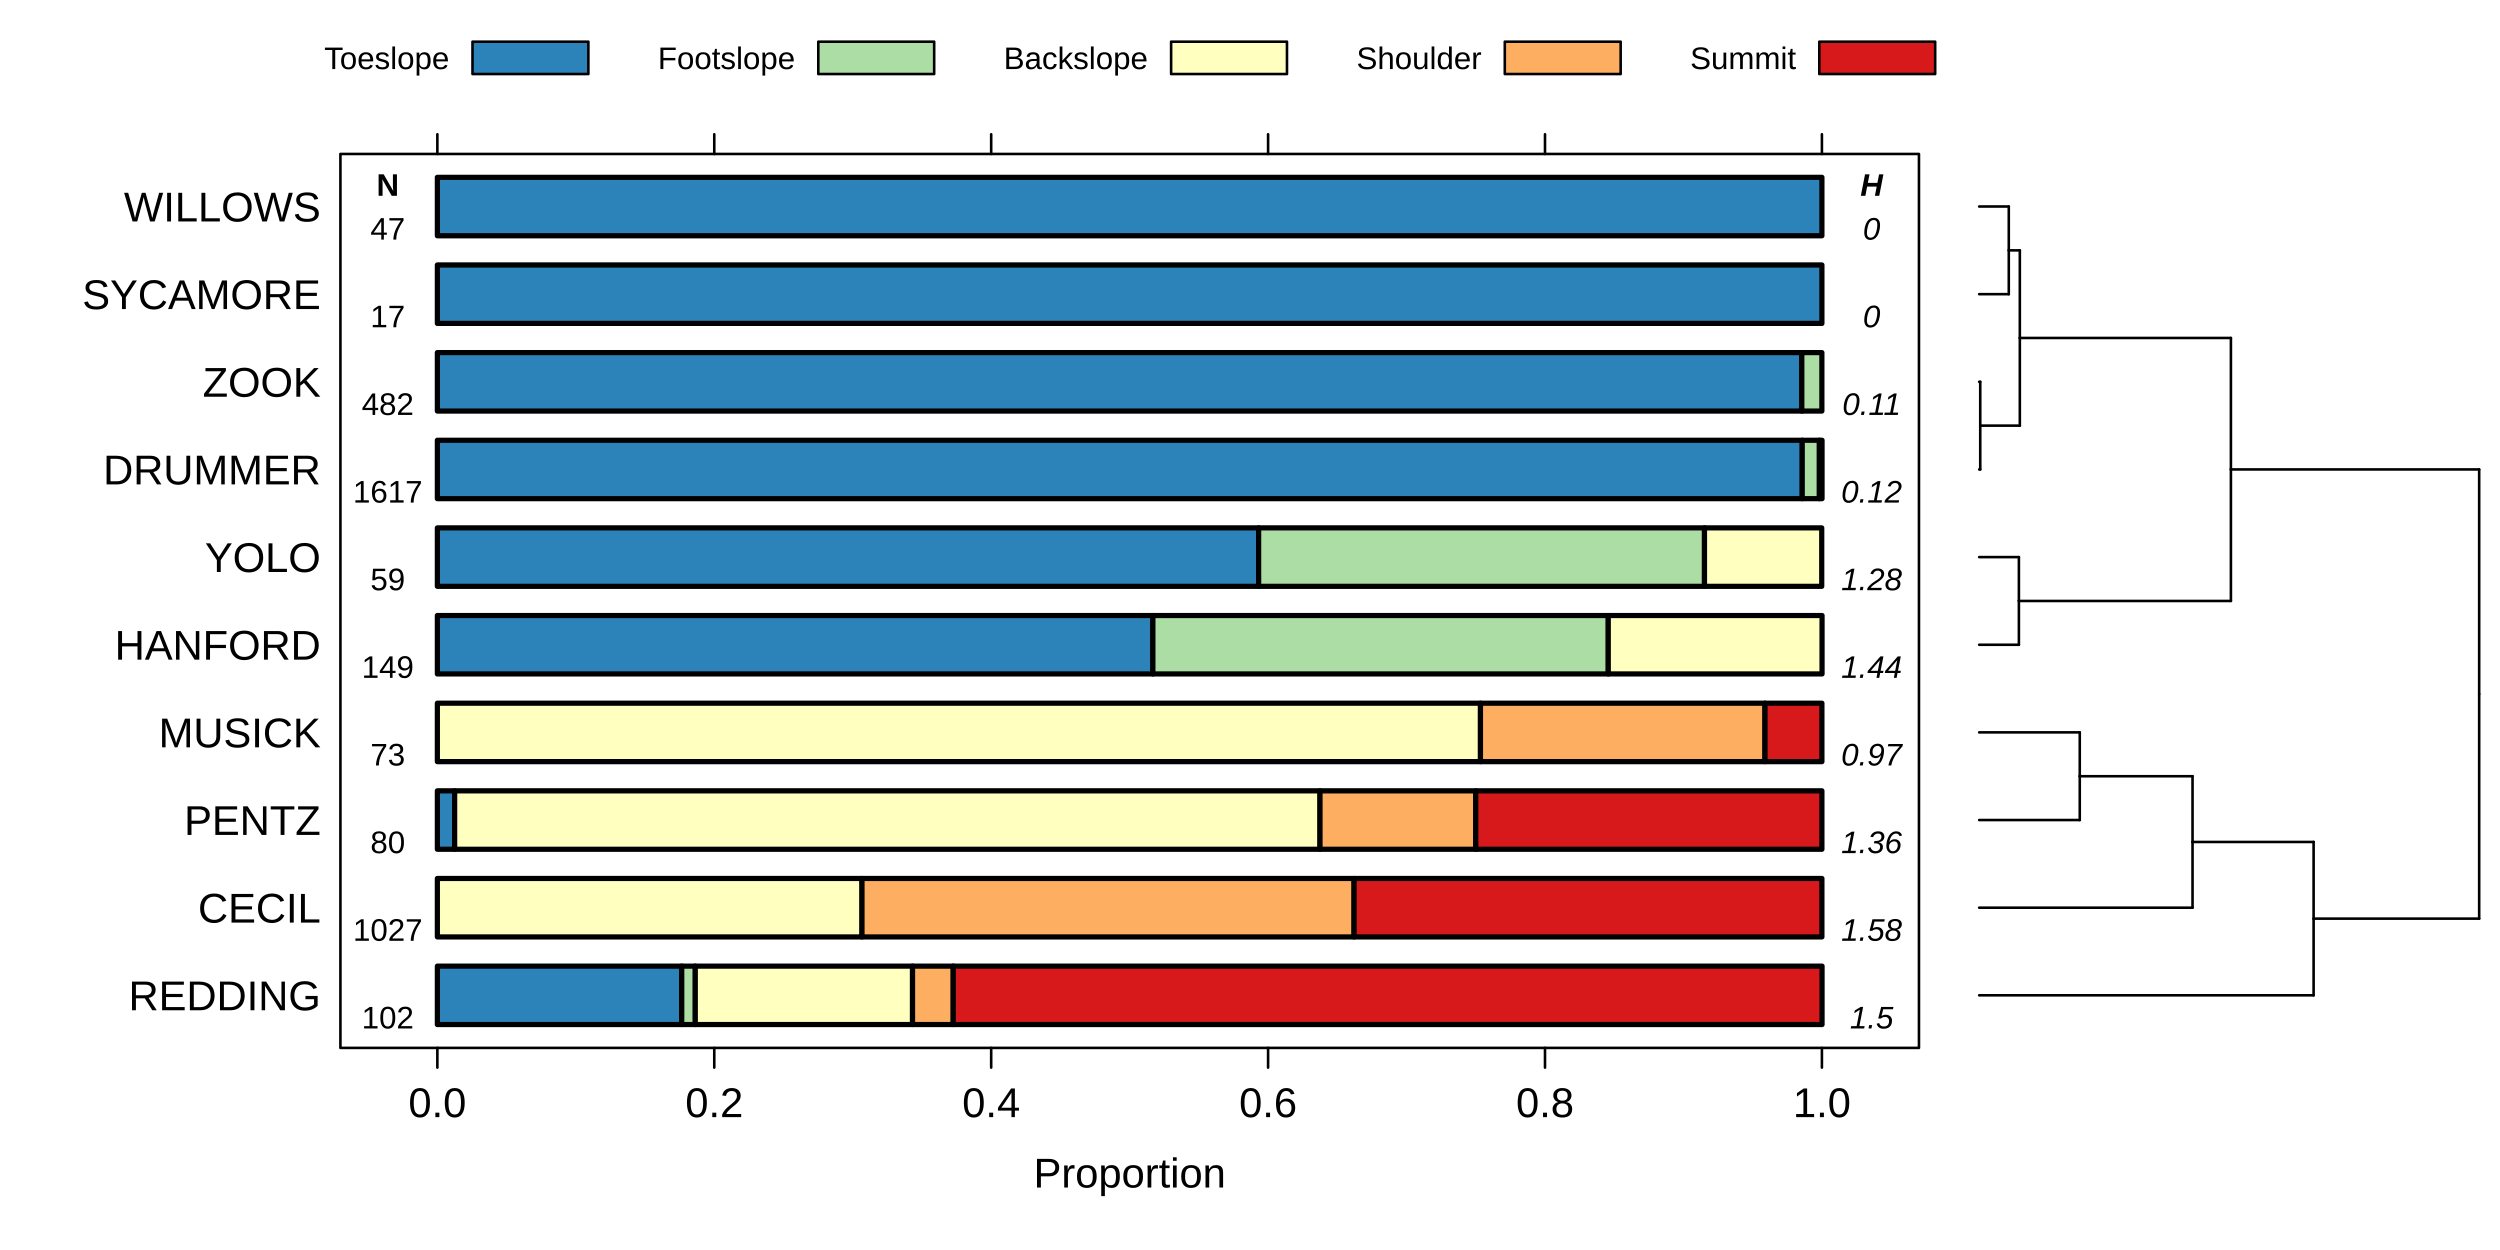
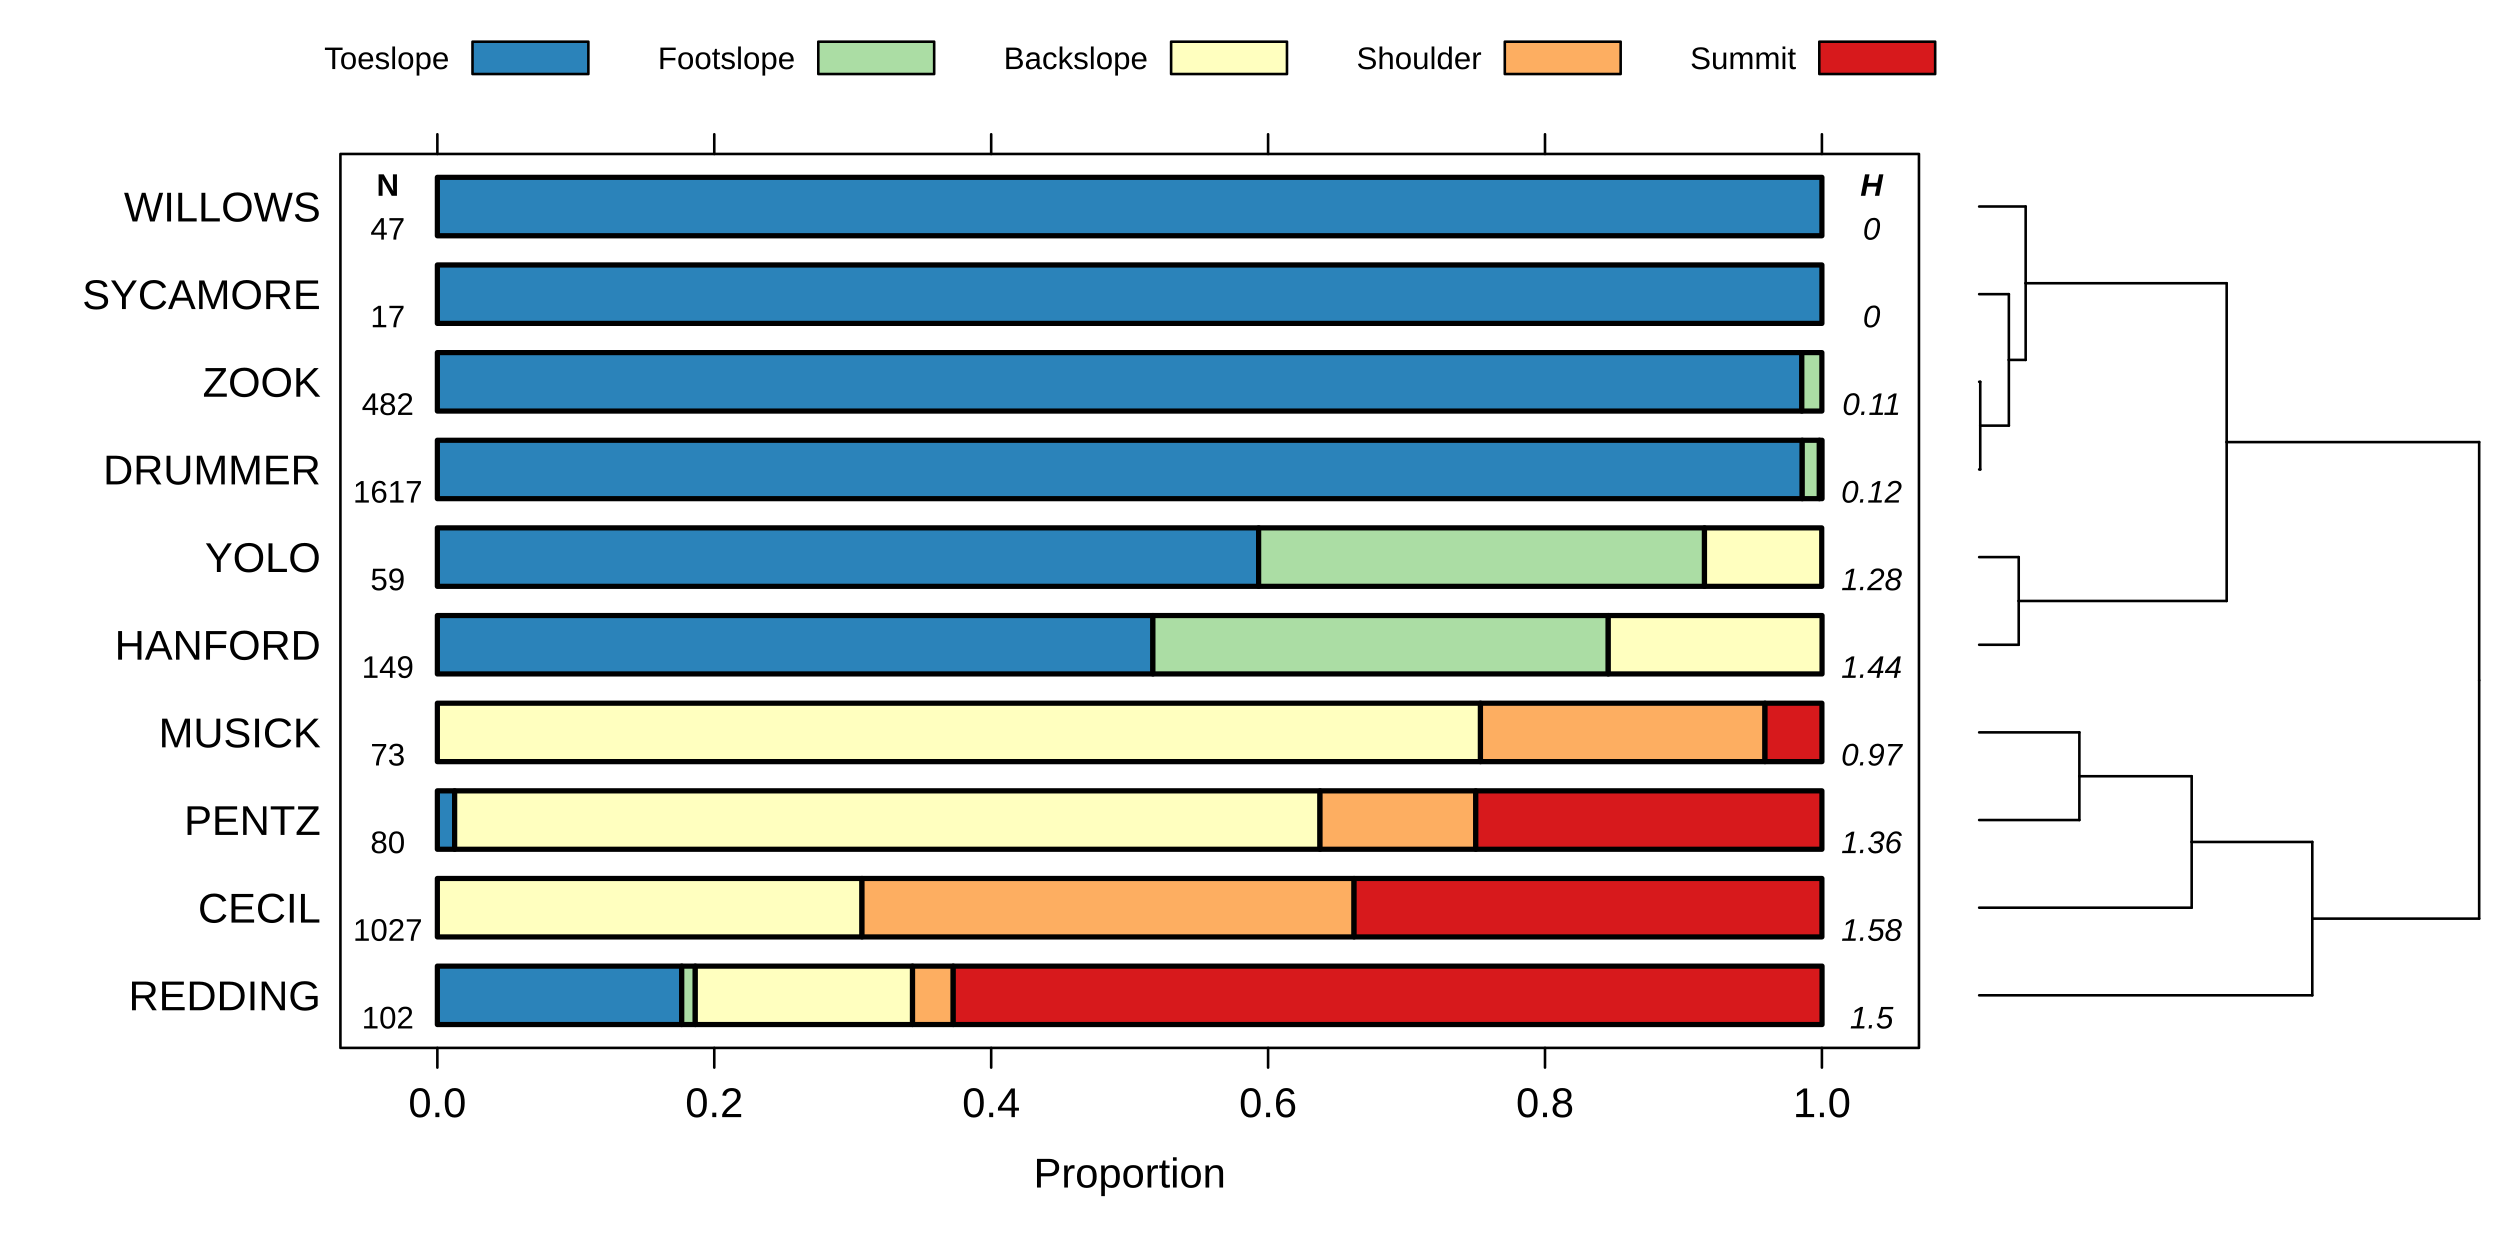
<svg xmlns="http://www.w3.org/2000/svg" class="svglite" width="720.00pt" height="360.00pt" viewBox="0 0 720.00 360.00">
  <defs>
    <style type="text/css">
    .svglite line, .svglite polyline, .svglite polygon, .svglite path, .svglite rect, .svglite circle {
      fill: none;
      stroke: #000000;
      stroke-linecap: round;
      stroke-linejoin: round;
      stroke-miterlimit: 10.00;
    }
    .svglite text {
      white-space: pre;
    }
  </style>
  </defs>
  <rect width="100%" height="100%" style="stroke: none; fill: #FFFFFF;" />
  <defs>
    <clipPath id="cpMC4wMHw3MjAuMDB8MC4wMHwzNjAuMDA=">
      <rect x="0.00" y="0.00" width="720.00" height="360.00" />
    </clipPath>
  </defs>
  <g clip-path="url(#cpMC4wMHw3MjAuMDB8MC4wMHwzNjAuMDA=)">
    <rect x="0.00" y="0.00" width="720.00" height="360.00" style="stroke-width: 0.75; stroke: none;" />
    <text x="325.35" y="342.00" text-anchor="middle" style="font-size: 12.00px; font-family: &quot;Arial&quot;;" textLength="55.37px" lengthAdjust="spacingAndGlyphs">Proportion</text>
  </g>
  <defs>
    <clipPath id="cpOTguMDR8NTUyLjY2fDQ0LjM0fDMwMS44MA==">
      <rect x="98.04" y="44.34" width="454.62" height="257.46" />
    </clipPath>
  </defs>
  <g clip-path="url(#cpOTguMDR8NTUyLjY2fDQ0LjM0fDMwMS44MA==)">
</g>
  <g clip-path="url(#cpMC4wMHw3MjAuMDB8MC4wMHwzNjAuMDA=)">
    <line x1="125.96" y1="44.34" x2="125.96" y2="38.67" style="stroke-width: 0.75;" />
    <line x1="205.71" y1="44.34" x2="205.71" y2="38.67" style="stroke-width: 0.75;" />
    <line x1="285.46" y1="44.34" x2="285.46" y2="38.67" style="stroke-width: 0.75;" />
    <line x1="365.21" y1="44.34" x2="365.21" y2="38.67" style="stroke-width: 0.75;" />
    <line x1="444.96" y1="44.34" x2="444.96" y2="38.67" style="stroke-width: 0.75;" />
    <line x1="524.71" y1="44.34" x2="524.71" y2="38.67" style="stroke-width: 0.75;" />
    <text x="92.37" y="290.95" text-anchor="end" style="font-size: 12.00px; font-family: &quot;Arial&quot;;" textLength="55.35px" lengthAdjust="spacingAndGlyphs">REDDING</text>
    <text x="92.37" y="265.71" text-anchor="end" style="font-size: 12.00px; font-family: &quot;Arial&quot;;" textLength="35.35px" lengthAdjust="spacingAndGlyphs">CECIL</text>
    <text x="92.37" y="240.47" text-anchor="end" style="font-size: 12.00px; font-family: &quot;Arial&quot;;" textLength="39.34px" lengthAdjust="spacingAndGlyphs">PENTZ</text>
    <text x="92.37" y="215.23" text-anchor="end" style="font-size: 12.00px; font-family: &quot;Arial&quot;;" textLength="46.68px" lengthAdjust="spacingAndGlyphs">MUSICK</text>
    <text x="92.37" y="189.99" text-anchor="end" style="font-size: 12.00px; font-family: &quot;Arial&quot;;" textLength="59.35px" lengthAdjust="spacingAndGlyphs">HANFORD</text>
    <text x="92.37" y="164.74" text-anchor="end" style="font-size: 12.00px; font-family: &quot;Arial&quot;;" textLength="33.36px" lengthAdjust="spacingAndGlyphs">YOLO</text>
    <text x="92.37" y="139.50" text-anchor="end" style="font-size: 12.00px; font-family: &quot;Arial&quot;;" textLength="62.68px" lengthAdjust="spacingAndGlyphs">DRUMMER</text>
    <text x="92.37" y="114.26" text-anchor="end" style="font-size: 12.00px; font-family: &quot;Arial&quot;;" textLength="34.01px" lengthAdjust="spacingAndGlyphs">ZOOK</text>
    <text x="92.37" y="89.02" text-anchor="end" style="font-size: 12.00px; font-family: &quot;Arial&quot;;" textLength="68.70px" lengthAdjust="spacingAndGlyphs">SYCAMORE</text>
    <text x="92.37" y="63.78" text-anchor="end" style="font-size: 12.00px; font-family: &quot;Arial&quot;;" textLength="56.68px" lengthAdjust="spacingAndGlyphs">WILLOWS</text>
    <line x1="125.96" y1="301.80" x2="125.96" y2="307.47" style="stroke-width: 0.75;" />
    <line x1="205.71" y1="301.80" x2="205.71" y2="307.47" style="stroke-width: 0.75;" />
    <line x1="285.46" y1="301.80" x2="285.46" y2="307.47" style="stroke-width: 0.75;" />
    <line x1="365.21" y1="301.80" x2="365.21" y2="307.47" style="stroke-width: 0.75;" />
    <line x1="444.96" y1="301.80" x2="444.96" y2="307.47" style="stroke-width: 0.75;" />
    <line x1="524.71" y1="301.80" x2="524.71" y2="307.47" style="stroke-width: 0.75;" />
    <text x="125.96" y="321.73" text-anchor="middle" style="font-size: 12.00px; font-family: &quot;Arial&quot;;" textLength="16.68px" lengthAdjust="spacingAndGlyphs">0.0</text>
    <text x="205.71" y="321.73" text-anchor="middle" style="font-size: 12.00px; font-family: &quot;Arial&quot;;" textLength="16.68px" lengthAdjust="spacingAndGlyphs">0.2</text>
    <text x="285.46" y="321.73" text-anchor="middle" style="font-size: 12.00px; font-family: &quot;Arial&quot;;" textLength="16.68px" lengthAdjust="spacingAndGlyphs">0.4</text>
    <text x="365.21" y="321.73" text-anchor="middle" style="font-size: 12.00px; font-family: &quot;Arial&quot;;" textLength="16.68px" lengthAdjust="spacingAndGlyphs">0.6</text>
    <text x="444.96" y="321.73" text-anchor="middle" style="font-size: 12.00px; font-family: &quot;Arial&quot;;" textLength="16.68px" lengthAdjust="spacingAndGlyphs">0.8</text>
    <text x="524.71" y="321.73" text-anchor="middle" style="font-size: 12.00px; font-family: &quot;Arial&quot;;" textLength="16.68px" lengthAdjust="spacingAndGlyphs">1.0</text>
  </g>
  <g clip-path="url(#cpOTguMDR8NTUyLjY2fDQ0LjM0fDMwMS44MA==)">
    <rect x="125.96" y="253.00" width="122.30" height="16.83" style="stroke-width: 1.50; fill: #FFFFBF;" />
    <rect x="248.25" y="253.00" width="141.72" height="16.83" style="stroke-width: 1.50; fill: #FDAE61;" />
    <rect x="389.97" y="253.00" width="134.74" height="16.83" style="stroke-width: 1.50; fill: #D7191C;" />
    <rect x="125.96" y="126.79" width="393.09" height="16.83" style="stroke-width: 1.50; fill: #2B83BA;" />
    <rect x="519.04" y="126.79" width="4.94" height="16.83" style="stroke-width: 1.50; fill: #ABDDA4;" />
    <rect x="523.99" y="126.79" width="0.76" height="16.83" style="stroke-width: 1.50; fill: #D7191C;" />
    <rect x="125.96" y="177.27" width="206.07" height="16.83" style="stroke-width: 1.50; fill: #2B83BA;" />
    <rect x="332.03" y="177.27" width="131.15" height="16.83" style="stroke-width: 1.50; fill: #ABDDA4;" />
    <rect x="463.18" y="177.27" width="61.57" height="16.83" style="stroke-width: 1.50; fill: #FFFFBF;" />
    <rect x="125.96" y="202.52" width="300.42" height="16.83" style="stroke-width: 1.50; fill: #FFFFBF;" />
    <rect x="426.37" y="202.52" width="81.94" height="16.83" style="stroke-width: 1.50; fill: #FDAE61;" />
    <rect x="508.32" y="202.52" width="16.39" height="16.83" style="stroke-width: 1.50; fill: #D7191C;" />
    <rect x="125.96" y="227.76" width="4.98" height="16.83" style="stroke-width: 1.50; fill: #2B83BA;" />
    <rect x="130.94" y="227.76" width="249.22" height="16.83" style="stroke-width: 1.50; fill: #FFFFBF;" />
    <rect x="380.16" y="227.76" width="44.86" height="16.83" style="stroke-width: 1.50; fill: #FDAE61;" />
    <rect x="425.02" y="227.76" width="99.69" height="16.83" style="stroke-width: 1.50; fill: #D7191C;" />
    <rect x="125.96" y="278.24" width="70.38" height="16.83" style="stroke-width: 1.50; fill: #2B83BA;" />
    <rect x="196.34" y="278.24" width="3.91" height="16.83" style="stroke-width: 1.50; fill: #ABDDA4;" />
    <rect x="200.24" y="278.24" width="62.56" height="16.83" style="stroke-width: 1.50; fill: #FFFFBF;" />
    <rect x="262.81" y="278.24" width="11.72" height="16.83" style="stroke-width: 1.50; fill: #FDAE61;" />
    <rect x="274.53" y="278.24" width="250.22" height="16.83" style="stroke-width: 1.50; fill: #D7191C;" />
    <rect x="125.96" y="76.31" width="398.75" height="16.83" style="stroke-width: 1.50; fill: #2B83BA;" />
    <rect x="125.96" y="51.07" width="398.75" height="16.83" style="stroke-width: 1.50; fill: #2B83BA;" />
    <rect x="125.96" y="152.03" width="236.54" height="16.83" style="stroke-width: 1.50; fill: #2B83BA;" />
    <rect x="362.49" y="152.03" width="128.40" height="16.83" style="stroke-width: 1.50; fill: #ABDDA4;" />
    <rect x="490.89" y="152.03" width="33.77" height="16.83" style="stroke-width: 1.50; fill: #FFFFBF;" />
    <rect x="125.96" y="101.55" width="392.97" height="16.83" style="stroke-width: 1.50; fill: #2B83BA;" />
    <rect x="518.92" y="101.55" width="5.78" height="16.83" style="stroke-width: 1.50; fill: #ABDDA4;" />
    <text x="111.68" y="296.19" text-anchor="middle" style="font-size: 9.00px; font-family: &quot;Arial&quot;;" textLength="15.01px" lengthAdjust="spacingAndGlyphs">102</text>
    <text x="111.68" y="270.94" text-anchor="middle" style="font-size: 9.00px; font-family: &quot;Arial&quot;;" textLength="20.02px" lengthAdjust="spacingAndGlyphs">1027</text>
    <text x="111.68" y="245.70" text-anchor="middle" style="font-size: 9.00px; font-family: &quot;Arial&quot;;" textLength="10.01px" lengthAdjust="spacingAndGlyphs">80</text>
    <text x="111.68" y="220.46" text-anchor="middle" style="font-size: 9.00px; font-family: &quot;Arial&quot;;" textLength="10.01px" lengthAdjust="spacingAndGlyphs">73</text>
    <text x="111.68" y="195.22" text-anchor="middle" style="font-size: 9.00px; font-family: &quot;Arial&quot;;" textLength="15.01px" lengthAdjust="spacingAndGlyphs">149</text>
    <text x="111.68" y="169.98" text-anchor="middle" style="font-size: 9.00px; font-family: &quot;Arial&quot;;" textLength="10.01px" lengthAdjust="spacingAndGlyphs">59</text>
    <text x="111.68" y="144.74" text-anchor="middle" style="font-size: 9.00px; font-family: &quot;Arial&quot;;" textLength="20.02px" lengthAdjust="spacingAndGlyphs">1617</text>
    <text x="111.68" y="119.50" text-anchor="middle" style="font-size: 9.00px; font-family: &quot;Arial&quot;;" textLength="15.01px" lengthAdjust="spacingAndGlyphs">482</text>
    <text x="111.68" y="94.25" text-anchor="middle" style="font-size: 9.00px; font-family: &quot;Arial&quot;;" textLength="10.01px" lengthAdjust="spacingAndGlyphs">17</text>
    <text x="111.68" y="69.01" text-anchor="middle" style="font-size: 9.00px; font-family: &quot;Arial&quot;;" textLength="10.01px" lengthAdjust="spacingAndGlyphs">47</text>
    <text x="539.02" y="296.19" text-anchor="middle" style="font-size: 9.00px; font-style: italic; font-family: &quot;Arial&quot;;" textLength="12.51px" lengthAdjust="spacingAndGlyphs">1.5</text>
    <text x="539.02" y="270.94" text-anchor="middle" style="font-size: 9.00px; font-style: italic; font-family: &quot;Arial&quot;;" textLength="17.51px" lengthAdjust="spacingAndGlyphs">1.58</text>
    <text x="539.02" y="245.70" text-anchor="middle" style="font-size: 9.00px; font-style: italic; font-family: &quot;Arial&quot;;" textLength="17.51px" lengthAdjust="spacingAndGlyphs">1.36</text>
    <text x="539.02" y="220.46" text-anchor="middle" style="font-size: 9.00px; font-style: italic; font-family: &quot;Arial&quot;;" textLength="17.51px" lengthAdjust="spacingAndGlyphs">0.97</text>
    <text x="539.02" y="195.22" text-anchor="middle" style="font-size: 9.00px; font-style: italic; font-family: &quot;Arial&quot;;" textLength="17.51px" lengthAdjust="spacingAndGlyphs">1.44</text>
    <text x="539.02" y="169.98" text-anchor="middle" style="font-size: 9.00px; font-style: italic; font-family: &quot;Arial&quot;;" textLength="17.51px" lengthAdjust="spacingAndGlyphs">1.28</text>
    <text x="539.02" y="144.74" text-anchor="middle" style="font-size: 9.00px; font-style: italic; font-family: &quot;Arial&quot;;" textLength="17.51px" lengthAdjust="spacingAndGlyphs">0.12</text>
    <text x="539.02" y="119.50" text-anchor="middle" style="font-size: 9.00px; font-style: italic; font-family: &quot;Arial&quot;;" textLength="16.84px" lengthAdjust="spacingAndGlyphs">0.11</text>
    <text x="539.02" y="94.25" text-anchor="middle" style="font-size: 9.00px; font-style: italic; font-family: &quot;Arial&quot;;" textLength="5.00px" lengthAdjust="spacingAndGlyphs">0</text>
    <text x="539.02" y="69.01" text-anchor="middle" style="font-size: 9.00px; font-style: italic; font-family: &quot;Arial&quot;;" textLength="5.00px" lengthAdjust="spacingAndGlyphs">0</text>
    <text x="111.68" y="56.39" text-anchor="middle" style="font-size: 9.00px; font-weight: bold; font-family: &quot;Arial&quot;;" textLength="6.50px" lengthAdjust="spacingAndGlyphs">N</text>
    <text x="539.02" y="56.39" text-anchor="middle" style="font-size: 9.00px; font-weight: bold; font-style: italic; font-family: &quot;Arial&quot;;" textLength="6.50px" lengthAdjust="spacingAndGlyphs">H</text>
  </g>
  <g clip-path="url(#cpMC4wMHw3MjAuMDB8MC4wMHwzNjAuMDA=)">
    <rect x="98.04" y="44.34" width="454.62" height="257.46" style="stroke-width: 0.75;" />
    <rect x="90.04" y="12.00" width="470.63" height="9.33" style="stroke-width: 0.75; stroke: none;" />
    <text x="93.37" y="19.89" style="font-size: 9.00px; font-family: &quot;Arial&quot;;" textLength="36.02px" lengthAdjust="spacingAndGlyphs">Toeslope</text>
    <text x="189.47" y="19.89" style="font-size: 9.00px; font-family: &quot;Arial&quot;;" textLength="39.52px" lengthAdjust="spacingAndGlyphs">Footslope</text>
    <text x="289.07" y="19.89" style="font-size: 9.00px; font-family: &quot;Arial&quot;;" textLength="41.52px" lengthAdjust="spacingAndGlyphs">Backslope</text>
    <text x="390.68" y="19.89" style="font-size: 9.00px; font-family: &quot;Arial&quot;;" textLength="36.02px" lengthAdjust="spacingAndGlyphs">Shoulder</text>
    <text x="486.77" y="19.89" style="font-size: 9.00px; font-family: &quot;Arial&quot;;" textLength="30.50px" lengthAdjust="spacingAndGlyphs">Summit</text>
    <rect x="136.08" y="12.00" width="33.37" height="9.33" style="stroke-width: 0.75; fill: #2B83BA;" />
    <rect x="235.67" y="12.00" width="33.37" height="9.33" style="stroke-width: 0.75; fill: #ABDDA4;" />
    <rect x="337.28" y="12.00" width="33.37" height="9.33" style="stroke-width: 0.75; fill: #FFFFBF;" />
    <rect x="433.38" y="12.00" width="33.37" height="9.33" style="stroke-width: 0.75; fill: #FDAE61;" />
    <rect x="523.96" y="12.00" width="33.37" height="9.33" style="stroke-width: 0.75; fill: #D7191C;" />
-     <line x1="714.00" y1="199.89" x2="714.00" y2="264.57" style="stroke-width: 0.75;" />
-     <line x1="714.00" y1="264.57" x2="666.32" y2="264.57" style="stroke-width: 0.75;" />
-     <line x1="714.00" y1="199.89" x2="714.00" y2="135.20" style="stroke-width: 0.75;" />
-     <line x1="714.00" y1="135.20" x2="642.50" y2="135.20" style="stroke-width: 0.75;" />
-     <line x1="666.32" y1="264.57" x2="666.32" y2="286.65" style="stroke-width: 0.75;" />
-     <line x1="666.32" y1="286.65" x2="570.00" y2="286.65" style="stroke-width: 0.75;" />
-     <line x1="666.32" y1="264.57" x2="666.32" y2="242.48" style="stroke-width: 0.75;" />
-     <line x1="666.32" y1="242.48" x2="631.45" y2="242.48" style="stroke-width: 0.75;" />
-     <line x1="631.45" y1="242.48" x2="631.45" y2="261.41" style="stroke-width: 0.75;" />
-     <line x1="631.45" y1="261.41" x2="570.00" y2="261.41" style="stroke-width: 0.75;" />
-     <line x1="631.45" y1="242.48" x2="631.45" y2="223.55" style="stroke-width: 0.75;" />
-     <line x1="631.45" y1="223.55" x2="598.97" y2="223.55" style="stroke-width: 0.75;" />
-     <line x1="598.97" y1="223.55" x2="598.97" y2="236.17" style="stroke-width: 0.75;" />
-     <line x1="598.97" y1="236.17" x2="570.00" y2="236.17" style="stroke-width: 0.75;" />
-     <line x1="598.97" y1="223.55" x2="598.97" y2="210.93" style="stroke-width: 0.75;" />
-     <line x1="598.97" y1="210.93" x2="570.00" y2="210.93" style="stroke-width: 0.75;" />
-     <line x1="642.50" y1="135.20" x2="642.50" y2="173.07" style="stroke-width: 0.75;" />
-     <line x1="642.50" y1="173.07" x2="581.44" y2="173.07" style="stroke-width: 0.75;" />
-     <line x1="642.50" y1="135.20" x2="642.50" y2="97.34" style="stroke-width: 0.75;" />
-     <line x1="642.50" y1="97.34" x2="581.71" y2="97.34" style="stroke-width: 0.75;" />
-     <line x1="581.44" y1="173.07" x2="581.44" y2="185.69" style="stroke-width: 0.75;" />
-     <line x1="581.44" y1="185.69" x2="570.00" y2="185.69" style="stroke-width: 0.75;" />
-     <line x1="581.44" y1="173.07" x2="581.44" y2="160.45" style="stroke-width: 0.75;" />
-     <line x1="581.44" y1="160.45" x2="570.00" y2="160.45" style="stroke-width: 0.75;" />
-     <line x1="581.71" y1="97.34" x2="581.71" y2="122.58" style="stroke-width: 0.75;" />
-     <line x1="581.71" y1="122.58" x2="570.31" y2="122.58" style="stroke-width: 0.75;" />
-     <line x1="581.71" y1="97.34" x2="581.71" y2="72.10" style="stroke-width: 0.75;" />
-     <line x1="581.71" y1="72.10" x2="578.53" y2="72.10" style="stroke-width: 0.75;" />
+     <line x1="714.00" y1="195.94" x2="714.00" y2="264.57" style="stroke-width: 0.75;" />
+     <line x1="714.00" y1="264.57" x2="665.94" y2="264.57" style="stroke-width: 0.75;" />
+     <line x1="714.00" y1="195.94" x2="714.00" y2="127.32" style="stroke-width: 0.75;" />
+     <line x1="714.00" y1="127.32" x2="641.28" y2="127.32" style="stroke-width: 0.75;" />
+     <line x1="665.94" y1="264.57" x2="665.94" y2="286.65" style="stroke-width: 0.75;" />
+     <line x1="665.94" y1="286.65" x2="570.00" y2="286.65" style="stroke-width: 0.75;" />
+     <line x1="665.94" y1="264.57" x2="665.94" y2="242.48" style="stroke-width: 0.75;" />
+     <line x1="665.94" y1="242.48" x2="631.20" y2="242.48" style="stroke-width: 0.75;" />
+     <line x1="631.20" y1="242.48" x2="631.20" y2="261.41" style="stroke-width: 0.75;" />
+     <line x1="631.20" y1="261.41" x2="570.00" y2="261.41" style="stroke-width: 0.75;" />
+     <line x1="631.20" y1="242.48" x2="631.20" y2="223.55" style="stroke-width: 0.75;" />
+     <line x1="631.20" y1="223.55" x2="598.86" y2="223.55" style="stroke-width: 0.75;" />
+     <line x1="598.86" y1="223.55" x2="598.86" y2="236.17" style="stroke-width: 0.75;" />
+     <line x1="598.86" y1="236.17" x2="570.00" y2="236.17" style="stroke-width: 0.75;" />
+     <line x1="598.86" y1="223.55" x2="598.86" y2="210.93" style="stroke-width: 0.75;" />
+     <line x1="598.86" y1="210.93" x2="570.00" y2="210.93" style="stroke-width: 0.75;" />
+     <line x1="641.28" y1="127.32" x2="641.28" y2="173.07" style="stroke-width: 0.75;" />
+     <line x1="641.28" y1="173.07" x2="581.39" y2="173.07" style="stroke-width: 0.75;" />
+     <line x1="641.28" y1="127.32" x2="641.28" y2="81.57" style="stroke-width: 0.75;" />
+     <line x1="641.28" y1="81.57" x2="583.39" y2="81.57" style="stroke-width: 0.75;" />
+     <line x1="581.39" y1="173.07" x2="581.39" y2="185.69" style="stroke-width: 0.75;" />
+     <line x1="581.39" y1="185.69" x2="570.00" y2="185.69" style="stroke-width: 0.75;" />
+     <line x1="581.39" y1="173.07" x2="581.39" y2="160.45" style="stroke-width: 0.75;" />
+     <line x1="581.39" y1="160.45" x2="570.00" y2="160.45" style="stroke-width: 0.75;" />
+     <line x1="583.39" y1="81.57" x2="583.39" y2="103.65" style="stroke-width: 0.75;" />
+     <line x1="583.39" y1="103.65" x2="578.55" y2="103.65" style="stroke-width: 0.75;" />
+     <line x1="583.39" y1="81.57" x2="583.39" y2="59.48" style="stroke-width: 0.75;" />
+     <line x1="583.39" y1="59.48" x2="570.00" y2="59.48" style="stroke-width: 0.75;" />
+     <line x1="578.55" y1="103.65" x2="578.55" y2="122.58" style="stroke-width: 0.75;" />
+     <line x1="578.55" y1="122.58" x2="570.31" y2="122.58" style="stroke-width: 0.75;" />
+     <line x1="578.55" y1="103.65" x2="578.55" y2="84.72" style="stroke-width: 0.75;" />
+     <line x1="578.55" y1="84.72" x2="570.00" y2="84.72" style="stroke-width: 0.75;" />
    <line x1="570.31" y1="122.58" x2="570.31" y2="135.20" style="stroke-width: 0.75;" />
    <line x1="570.31" y1="135.20" x2="570.00" y2="135.20" style="stroke-width: 0.75;" />
    <line x1="570.31" y1="122.58" x2="570.31" y2="109.96" style="stroke-width: 0.75;" />
    <line x1="570.31" y1="109.96" x2="570.00" y2="109.96" style="stroke-width: 0.75;" />
-     <line x1="578.53" y1="72.10" x2="578.53" y2="84.72" style="stroke-width: 0.75;" />
-     <line x1="578.53" y1="84.72" x2="570.00" y2="84.72" style="stroke-width: 0.75;" />
-     <line x1="578.53" y1="72.10" x2="578.53" y2="59.48" style="stroke-width: 0.75;" />
-     <line x1="578.53" y1="59.48" x2="570.00" y2="59.48" style="stroke-width: 0.75;" />
  </g>
</svg>
